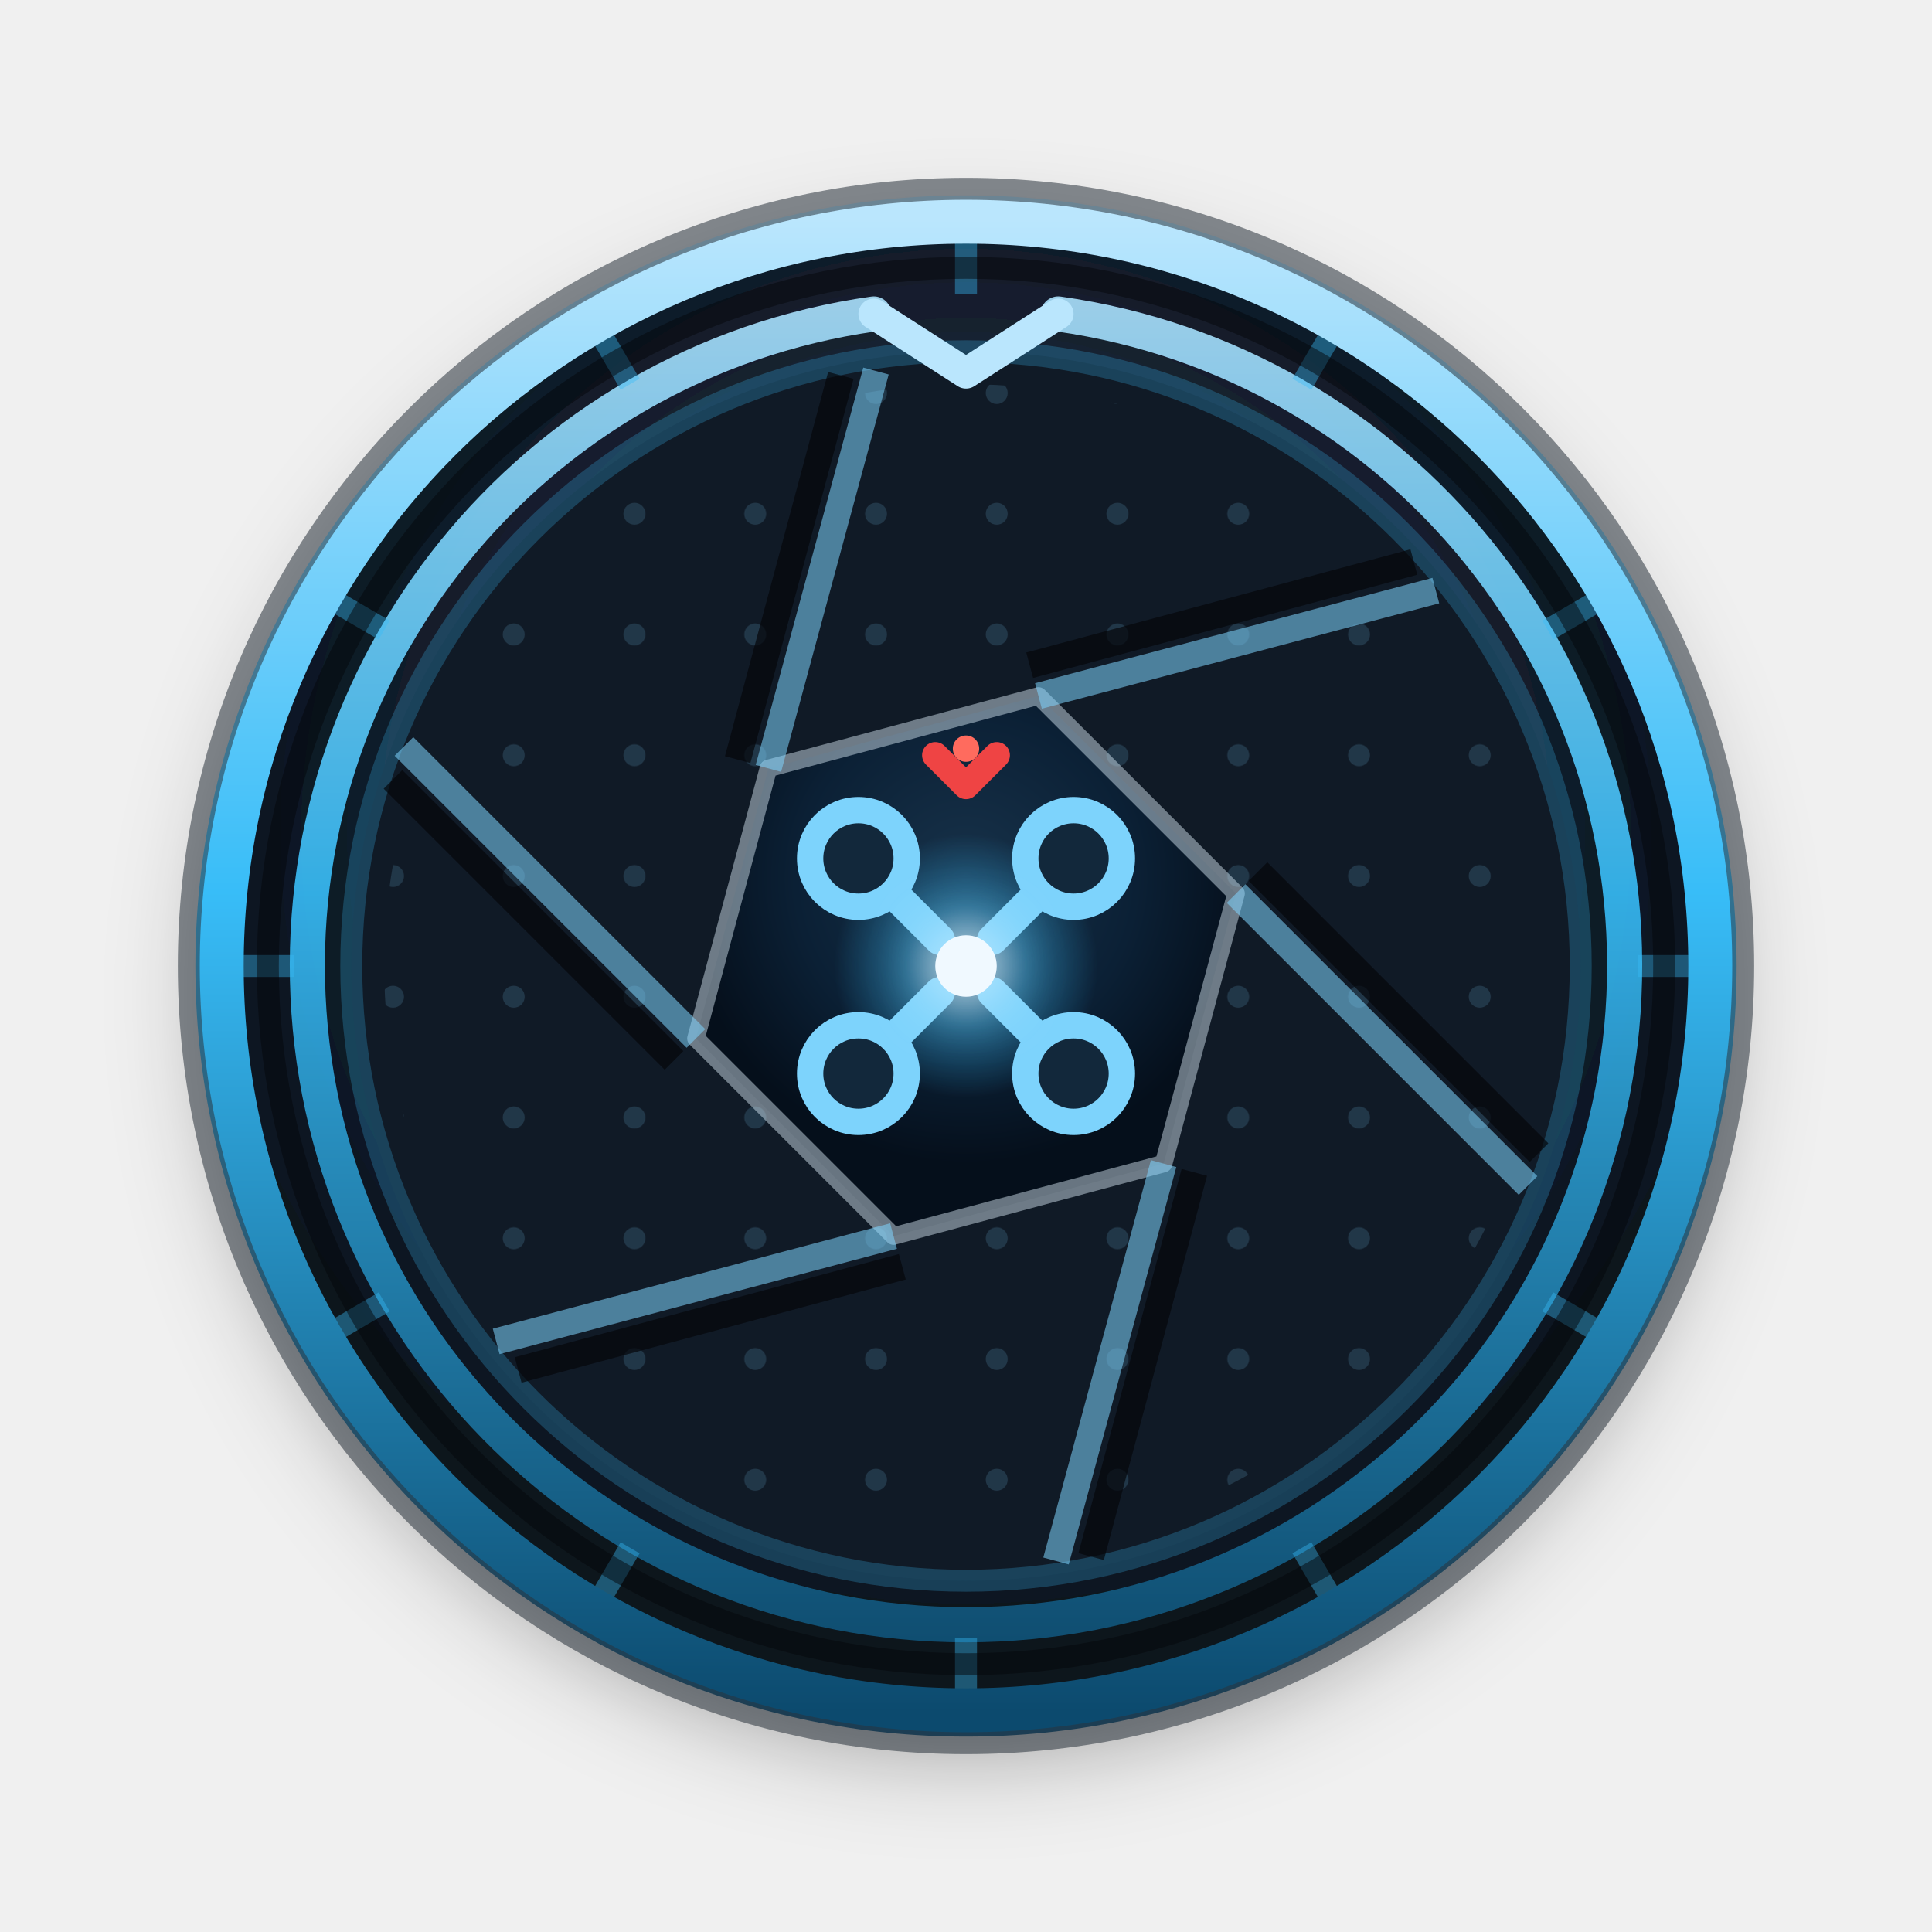
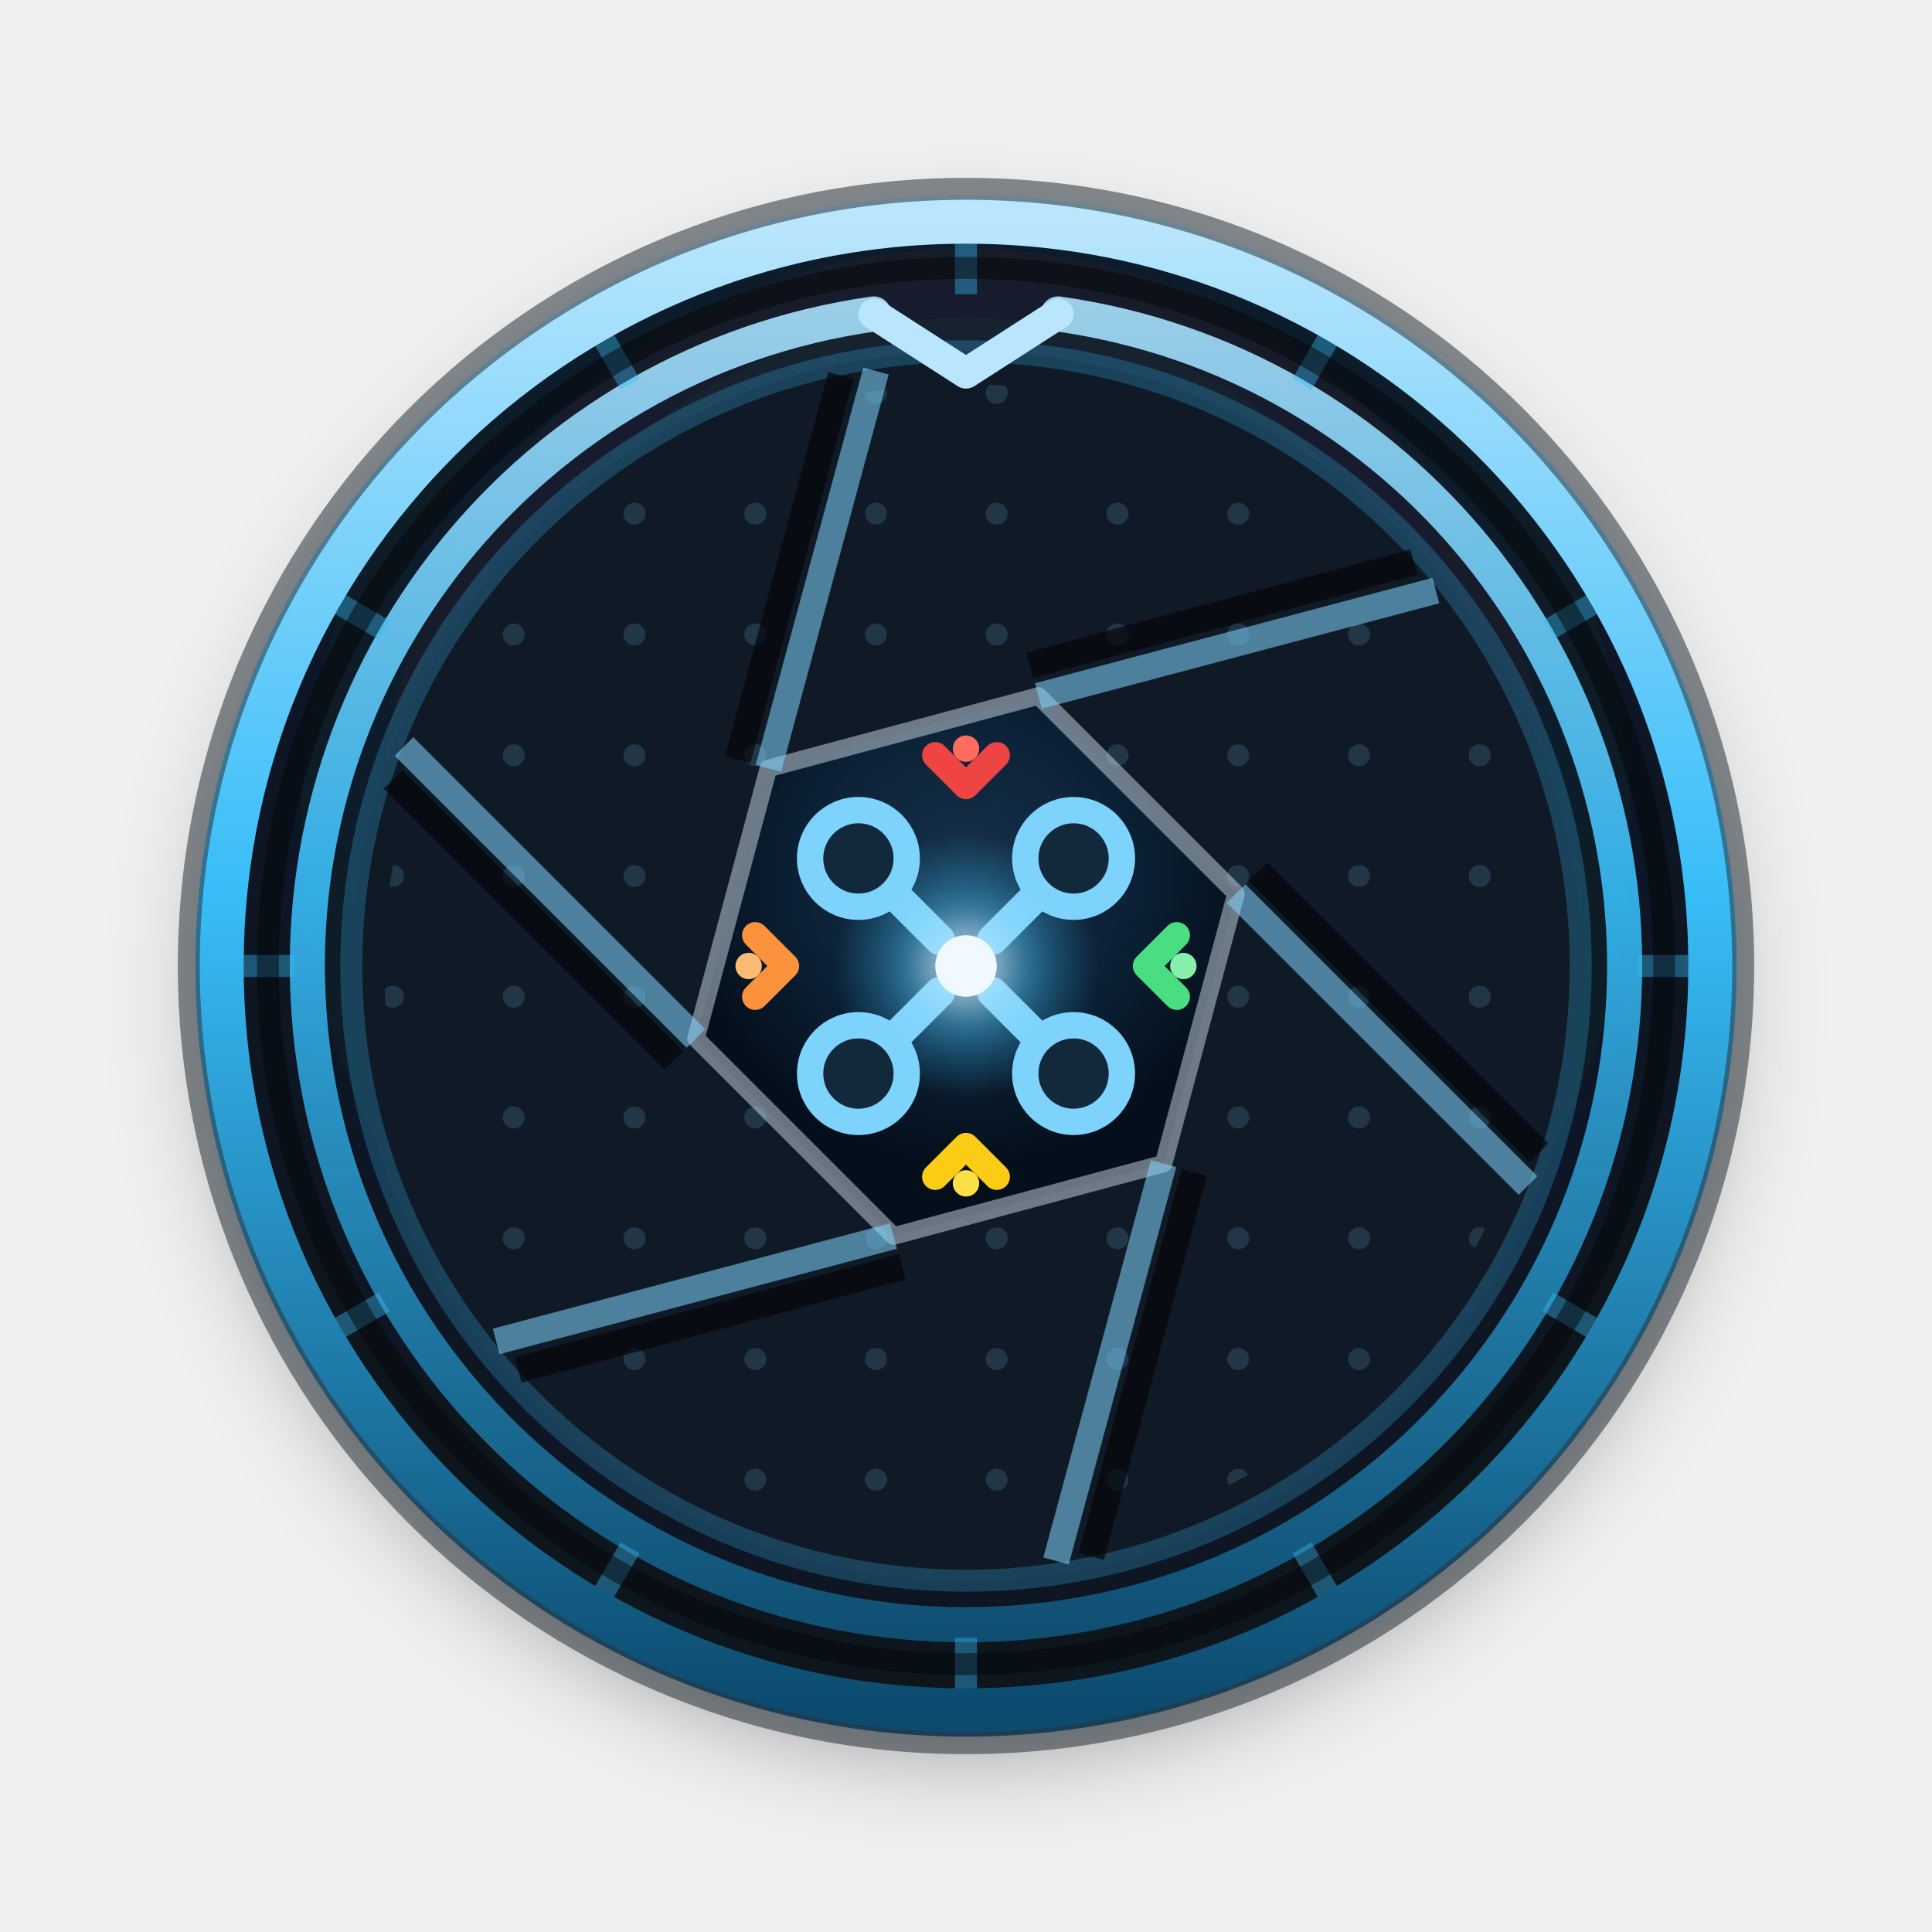
<svg xmlns="http://www.w3.org/2000/svg" viewBox="254 342 88 88" width="88" height="88" role="img" aria-label="manwe logo">
  <defs>
    <radialGradient id="hubGrad" cx="50%" cy="42%" r="65%">
      <stop offset="0%" stop-color="#06281d" />
      <stop offset="100%" stop-color="#0a1117" />
    </radialGradient>
    <radialGradient id="gateGrad" cx="50%" cy="40%" r="68%">
      <stop offset="0%" stop-color="#332408" />
      <stop offset="100%" stop-color="#10131a" />
    </radialGradient>
    <radialGradient id="voxGrad" cx="50%" cy="40%" r="68%">
      <stop offset="0%" stop-color="#2a0a2e" />
      <stop offset="100%" stop-color="#10131a" />
    </radialGradient>
    <radialGradient id="galGrad" cx="50%" cy="40%" r="68%">
      <stop offset="0%" stop-color="#2a0a0a" />
      <stop offset="100%" stop-color="#10131a" />
    </radialGradient>
    <radialGradient id="hdGrad" cx="50%" cy="40%" r="68%">
      <stop offset="0%" stop-color="#042f2a" />
      <stop offset="100%" stop-color="#10131a" />
    </radialGradient>
    <radialGradient id="crebGrad" cx="50%" cy="40%" r="70%">
      <stop offset="0%" stop-color="#293716" />
      <stop offset="62%" stop-color="#19230f" />
      <stop offset="100%" stop-color="#0d1208" />
    </radialGradient>
    <filter id="nodeShadow" x="-40%" y="-40%" width="180%" height="180%">
      <feDropShadow dx="0" dy="1.5" stdDeviation="2.4" flood-color="#000000" flood-opacity="0.38" />
    </filter>
    <filter id="soft" x="-60%" y="-60%" width="220%" height="220%">
      <feGaussianBlur stdDeviation="4" result="b" />
      <feMerge>
        <feMergeNode in="b" />
        <feMergeNode in="SourceGraphic" />
      </feMerge>
    </filter>
    <filter id="edgeGlow" x="-30%" y="-30%" width="160%" height="160%">
      <feGaussianBlur stdDeviation="2.4" result="b" />
      <feMerge>
        <feMergeNode in="b" />
        <feMergeNode in="SourceGraphic" />
      </feMerge>
    </filter>
    <filter id="hdBloom" x="-40%" y="-40%" width="180%" height="180%">
      <feGaussianBlur stdDeviation="1.5" result="b" />
      <feMerge>
        <feMergeNode in="b" />
        <feMergeNode in="SourceGraphic" />
      </feMerge>
    </filter>
    <filter id="mwBloom" x="-300%" y="-300%" width="700%" height="700%">
      <feGaussianBlur stdDeviation="1.4" result="b" />
      <feMerge>
        <feMergeNode in="b" />
        <feMergeNode in="SourceGraphic" />
      </feMerge>
    </filter>
    <linearGradient id="eg0" gradientUnits="userSpaceOnUse" x1="162.7" y1="235.3" x2="209.2" y2="239.9">
      <stop offset="0%" stop-color="#bcc6d1" />
      <stop offset="100%" stop-color="#fbbf24" />
    </linearGradient>
    <linearGradient id="eg1" gradientUnits="userSpaceOnUse" x1="285.9" y1="224.1" x2="418.9" y2="150.4">
      <stop offset="0%" stop-color="#fbbf24" />
      <stop offset="100%" stop-color="#a78bfa" />
    </linearGradient>
    <linearGradient id="eg2" gradientUnits="userSpaceOnUse" x1="285.4" y1="264.7" x2="414" y2="340.2">
      <stop offset="0%" stop-color="#fbbf24" />
      <stop offset="100%" stop-color="#9caf88" />
    </linearGradient>
    <linearGradient id="eg3" gradientUnits="userSpaceOnUse" x1="214.9" y1="106.6" x2="433.4" y2="119.8">
      <stop offset="0%" stop-color="#34d399" />
      <stop offset="100%" stop-color="#a78bfa" />
    </linearGradient>
    <linearGradient id="eg4" gradientUnits="userSpaceOnUse" x1="608.6" y1="139.6" x2="510" y2="127.1">
      <stop offset="0%" stop-color="#60a5fa" />
      <stop offset="100%" stop-color="#a78bfa" />
    </linearGradient>
    <linearGradient id="eg5" gradientUnits="userSpaceOnUse" x1="642.5" y1="222.3" x2="521.6" y2="152">
      <stop offset="0%" stop-color="#fb923c" />
      <stop offset="100%" stop-color="#a78bfa" />
    </linearGradient>
    <linearGradient id="eg6" gradientUnits="userSpaceOnUse" x1="669.7" y1="329" x2="500.4" y2="153.5">
      <stop offset="0%" stop-color="#fb7185" />
      <stop offset="100%" stop-color="#a78bfa" />
    </linearGradient>
    <linearGradient id="eg7" gradientUnits="userSpaceOnUse" x1="495.3" y1="331.2" x2="667.7" y2="170.8">
      <stop offset="0%" stop-color="#9caf88" />
      <stop offset="100%" stop-color="#60a5fa" />
    </linearGradient>
    <linearGradient id="eg8" gradientUnits="userSpaceOnUse" x1="503.6" y1="343.2" x2="640.8" y2="274.6">
      <stop offset="0%" stop-color="#9caf88" />
      <stop offset="100%" stop-color="#fb923c" />
    </linearGradient>
    <linearGradient id="eg9" gradientUnits="userSpaceOnUse" x1="508.9" y1="362.5" x2="603" y2="356">
      <stop offset="0%" stop-color="#9caf88" />
      <stop offset="100%" stop-color="#fb7185" />
    </linearGradient>
    <linearGradient id="eg10" gradientUnits="userSpaceOnUse" x1="110" y1="319" x2="110" y2="283">
      <stop offset="0%" stop-color="#e879f9" />
      <stop offset="100%" stop-color="#bcc6d1" />
    </linearGradient>
    <linearGradient id="eg11" gradientUnits="userSpaceOnUse" x1="338.7" y1="380.9" x2="407.4" y2="372.3">
      <stop offset="0%" stop-color="#38bdf8" />
      <stop offset="100%" stop-color="#9caf88" />
    </linearGradient>
    <linearGradient id="eg12" gradientUnits="userSpaceOnUse" x1="442.2" y1="288.2" x2="447.8" y2="316">
      <stop offset="0%" stop-color="#ef4444" />
      <stop offset="100%" stop-color="#9caf88" />
    </linearGradient>
    <linearGradient id="eg13" gradientUnits="userSpaceOnUse" x1="398.1" y1="228.3" x2="209.7" y2="124.7">
      <stop offset="0%" stop-color="#ef4444" />
      <stop offset="100%" stop-color="#34d399" />
    </linearGradient>
    <linearGradient id="eg14" gradientUnits="userSpaceOnUse" x1="284.2" y1="221.3" x2="310.8" y2="203.7">
      <stop offset="0%" stop-color="#fbbf24" />
      <stop offset="100%" stop-color="#2dd4bf" />
    </linearGradient>
    <linearGradient id="eg15" gradientUnits="userSpaceOnUse" x1="377.8" y1="205.7" x2="401.2" y2="223.3">
      <stop offset="0%" stop-color="#2dd4bf" />
      <stop offset="100%" stop-color="#ef4444" />
    </linearGradient>
    <linearGradient id="eg16" gradientUnits="userSpaceOnUse" x1="382.1" y1="163.5" x2="421.6" y2="144.8">
      <stop offset="0%" stop-color="#2dd4bf" />
      <stop offset="100%" stop-color="#a78bfa" />
    </linearGradient>
  </defs>
  <style>
    :root { --hub-accent: #34d399; --cube-accent: #fb923c; --tri-accent: #a78bfa; }
    .cap        { font: 400 11px ui-monospace, SFMono-Regular, Menlo, monospace; fill: #6e7681; }
    .edge       { opacity: 0.55; }
    .edge-live  { filter: url(#edgeGlow); }
    .flow       { fill: none; stroke: #e2faff; stroke-width: 2.4; stroke-dasharray: 1.5 9; stroke-linecap: round; opacity: 0.9; }
    .flow-rev   { stroke-width: 2; opacity: 0.78; }
    .chip       { fill: #0d1117; stroke-width: 1.5; }
    .chip-label { font: 400 12px ui-monospace, SFMono-Regular, Menlo, monospace; fill: #c9d1d9; }
    .hub-fill   { fill: url(#hubGrad); }
    .hub-ring   { fill: none; stroke: url(#hubBezel); stroke-width: 2.2; }
    .hub-glow   { fill: none; stroke: #34d399; stroke-width: 6; stroke-opacity: 0.18; filter: url(#soft); }
    .hub-label  { font: 400 12px ui-monospace, SFMono-Regular, Menlo, monospace; fill: #6ee7b7; }
    .pidx-rail   { fill: none; stroke: #021a12; stroke-opacity: 0.9; stroke-width: 1.3; stroke-linecap: round; }
    .pidx-rail-lt{ fill: none; stroke: #34d399; stroke-opacity: 0.18; stroke-width: 1.3; stroke-linecap: round; }
    .pidx-tick   { fill: none; stroke: #047857; stroke-opacity: 0.9; stroke-width: 0.9; stroke-linecap: round; }
    .pidx-inner  { fill: none; stroke: #10b981; stroke-opacity: 0.14; stroke-width: 0.6; }
    .pidx-chan   { fill: none; stroke: #032018; stroke-width: 2.2; stroke-linecap: round; }
    .pidx-chan-lt{ fill: none; stroke: #6ee7b7; stroke-width: 0.8; stroke-linecap: round; }
    .pidx-chamfer{ fill: none; stroke: #05070b; stroke-opacity: 0.55; stroke-width: 1; }
    .pidx-rim    { fill: none; stroke: url(#pidXRim); stroke-width: 1.1; }
    .pidx-lip    { fill: none; stroke: #6ee7b7; stroke-opacity: 0.16; stroke-width: 0.5; }
    .pidx-shade  { fill: #031710; }
    .pidx-flare  { fill: #d1fae5; }
    .pidx-flare-s{ fill: #ecfdf5; }
    .pidx-syn-ring { fill: none; stroke: #a7f3d0; stroke-width: 1; }
    .pidx-girdle { fill: none; stroke: #a7f3d0; stroke-opacity: 0.55; stroke-width: 0.4; }
    .pidx-girdle-s { fill: none; stroke: #d1fae5; stroke-opacity: 0.7; stroke-width: 0.5; }
    .pidx-glint  { fill: #ecfdf5; fill-opacity: 0.7; }
    .pidx-fU-l   { fill: #6ee7b7; }
    .pidx-fU-d   { fill: #10b981; }
    .pidx-jw-edge{ fill: none; stroke: #a7f3d0; stroke-width: 0.4; stroke-opacity: 0.85; stroke-linejoin: round; }
    .pidx-syn-hot{ fill: #ecfdf5; }
    .pidx-spark-head { fill: #ecfdf5; }
    .pidx-spark-tail { fill: none; stroke: #a7f3d0; stroke-width: 1.1; stroke-linecap: round; stroke-opacity: 0.85; }
    .pid-wg      { fill: none; stroke: #043a2e; stroke-width: 2.4; stroke-linecap: round; }
    .pid-wg-lit  { fill: none; stroke: #6ee7b7; stroke-width: 0.9; stroke-linecap: round; }
    .pid-port    { fill: #34d399; }
    .pid-port-core { fill: #06281d; }
    .pid-chip    { fill: #d1fae5; }
    .pid-core-crown { fill: #6ee7b7; }
    .pid-core-bl { fill: #065f46; }
    .pid-core-br { fill: #047857; }
    .pid-core-edge { fill: none; stroke: #a7f3d0; stroke-width: 0.8; stroke-linejoin: round; }
    .pid-seam    { fill: none; stroke: #d1fae5; stroke-width: 0.7; stroke-opacity: 0.9; stroke-linecap: round; }
    .pid-facet   { fill: none; stroke: #a7f3d0; stroke-width: 0.5; stroke-opacity: 0.35; }
    .pid-hot     { fill: #ecfdf5; }
    .pid-hot-in  { fill: #f0fdf4; }
    .pid-compute { fill: none; stroke: #6ee7b7; stroke-width: 1; opacity: 0; }
    .seat-ring     { fill: none; stroke-width: 2.2; }
    .seat-groove   { fill: none; stroke: #05070b; stroke-opacity: 0.5; stroke-width: 1; }
    .seat-hairline { fill: none; stroke: #2b333d; stroke-opacity: 0.55; stroke-width: 1; }
    .seat-gate     { fill: url(#gateGrad); }
    .seat-vox      { fill: url(#voxGrad); }
    .mel-plate    { fill: url(#melPlate); }
    .mel-rock     { fill: url(#melRock); }
    .mel-fog-g    { opacity: 0.42; }
    .mel-ridge    { fill: none; stroke: #fdba74; stroke-opacity: 0.7; stroke-width: 1.3; stroke-linejoin: round; stroke-linecap: round; }
    .mel-facet    { fill: #1a0e08; }
    .mel-tin      { stroke: #000000; stroke-opacity: 0.35; stroke-width: 0.6; stroke-linejoin: round; }
    .mel-front    { fill: #ffedd5; filter: url(#edgeGlow); }
    .mel-edge     { fill: none; stroke: url(#melBezel); stroke-width: 2.4; stroke-linejoin: miter; }
    .mel-groove   { fill: none; stroke: #05070b; stroke-opacity: 0.5; stroke-width: 1; }
    .mel-hairline { fill: none; stroke: #2b333d; stroke-opacity: 0.55; stroke-width: 1; }
    .cube-label { font: 400 12px ui-monospace, SFMono-Regular, Menlo, monospace; fill: #fdba74; }
    .logo-label     { font: 400 12px ui-monospace, SFMono-Regular, Menlo, monospace; fill: #cdd6e0; }
    .prz-body     { fill: url(#przGlass); }
    .prz-edge     { fill: none; stroke: url(#przSilver); stroke-width: 2.4; }
    .prz-groove   { fill: none; stroke: #05070b; stroke-opacity: 0.5; stroke-width: 1; }
    .prz-hairline { fill: none; stroke: #2b333d; stroke-opacity: 0.55; stroke-width: 1; }
    .prz-hill     { fill: url(#przHill); }
    .prz-hill-hi  { fill: url(#przHillHi); }
    .prz-hill-ao  { fill: url(#przHillAo); }
    .prz-spill    { fill: url(#przSpill); }
    .prz-crest    { fill: none; stroke: #d8ccff; stroke-width: 1.8; stroke-linecap: round; stroke-opacity: 0.95; }
    .prz-ray      { fill: none; stroke-width: 1.4; stroke-linecap: round; stroke-opacity: 0.5; }
    .prz-ray-flow { fill: none; stroke-width: 1.9; stroke-linecap: round; stroke-dasharray: 4 22; stroke-opacity: 0.92; }
    .prz-blade    { fill: url(#przBlade); stroke: #cbd3db; stroke-width: 0.4; stroke-linejoin: round; }
    .prz-blade-core { stroke: #f8fafc; stroke-width: 0.8; stroke-linecap: round; stroke-opacity: 0.85; }
    .prz-blade-glint { stroke: #ffffff; stroke-width: 1.3; stroke-linecap: round; stroke-dasharray: 5 44; stroke-opacity: 0.95; }
    .prz-foot-hot { fill: #ffffff; }
    .tri-label  { font: 400 12px ui-monospace, SFMono-Regular, Menlo, monospace; fill: #c4b5fd; }
    .gate-wire      { fill: none; stroke: #fbbf24; stroke-width: 2.6; stroke-linecap: round; opacity: 0.92; }
    .gate-wire-perc { fill: none; stroke: #fbbf24; stroke-width: 2; stroke-linecap: round; stroke-dasharray: 5 4; opacity: 0.6; }
    .gate-bar       { fill: #fbbf24; fill-opacity: 0.16; stroke: #fbbf24; stroke-width: 2; }
    .gate-port      { fill: #fbbf24; }
    .gate-tick      { fill: none; stroke: #fde68a; stroke-width: 1.6; stroke-linecap: round; stroke-linejoin: round; }
    .gate-packet    { fill: #fde68a; }
    .gate-packet-perc { fill: #fde68a; opacity: 0.7; }
    .gate-label     { font: 400 12px ui-monospace, SFMono-Regular, Menlo, monospace; fill: #fbbf24; text-anchor: middle; }
    .vox-top    { fill: #e879f9; fill-opacity: 0.6; stroke: #e879f9; stroke-width: 1.3; }
    .vox-left   { fill: #e879f9; fill-opacity: 0.32; stroke: #e879f9; stroke-width: 1.3; }
    .vox-right  { fill: #e879f9; fill-opacity: 0.15; stroke: #e879f9; stroke-width: 1.3; }
    .flag-k     { fill: #181818; }
    .flag-r     { fill: #d8001d; }
    .flag-g     { fill: #ffcc00; }
    .flag-edge  { fill: none; stroke: #ffffff; stroke-opacity: 0.16; stroke-width: 0.6; }
    .vox-label  { font: 400 12px ui-monospace, SFMono-Regular, Menlo, monospace; fill: #f0abfc; }
    .vox-net    { color: #e879f9; }
    .seat-creb     { fill: url(#crebGrad); }
    .creb-signal   { fill: none; stroke: #b6cf86; stroke-opacity: 0.7; stroke-width: 1.2; }
    .creb-xhair    { fill: none; stroke: #a8c07a; stroke-opacity: 0.7; stroke-width: 1.3; stroke-linecap: round; }
    .creb-eye-core { fill: #ff6b5e; }
    .creb-eye-hot  { fill: #fff1f0; }
    .raven-label { font: 400 12px ui-monospace, SFMono-Regular, Menlo, monospace; fill: #9caf88; }
    .raven-cursor { fill: #9caf88; }
    .radar-label  { font: 400 12px ui-monospace, SFMono-Regular, Menlo, monospace; fill: #38bdf8; }
    .mw-iris      { fill: #101a26; stroke: #38bdf8; stroke-opacity: 0.25; stroke-width: 1; }
    .mw-well      { fill: url(#mwWell); }
    .mw-core      { fill: url(#mwCore); }
    .mw-aphex     { fill: none; stroke: #e0f2fe; stroke-opacity: 0.45; stroke-width: 0.8; stroke-linejoin: round; }
    .mw-blade     { fill: none; stroke: #7dd3fc; stroke-opacity: 0.55; stroke-width: 1.2; }
    .mw-blade-sh  { fill: none; stroke: #05070b; stroke-opacity: 0.7; stroke-width: 1.2; }
    .mw-inner     { fill: none; stroke: url(#mwBezel); stroke-width: 1.6; stroke-opacity: 0.9; stroke-linecap: round; }
    .mw-notch     { fill: none; stroke: #bae6fd; stroke-width: 1.4; stroke-linejoin: round; stroke-linecap: round; }
    .mw-tick      { stroke: #38bdf8; stroke-opacity: 0.4; stroke-width: 1; }
    .mw-dot       { fill: #7dd3fc; fill-opacity: 0.16; }
    .mw-lock      { fill: none; stroke: #ef4444; stroke-width: 1.2; stroke-linecap: round; stroke-linejoin: round; }
    .mw-lock-dot  { fill: #ff6b5e; }
+     .mw-lock-g    { fill: none; stroke: #4ade80; stroke-width: 1.2; stroke-linecap: round; stroke-linejoin: round; }
+     .mw-lock-g-dot{ fill: #86efac; }
+     .mw-lock-y    { fill: none; stroke: #facc15; stroke-width: 1.2; stroke-linecap: round; stroke-linejoin: round; }
+     .mw-lock-y-dot{ fill: #fde047; }
+     .mw-lock-o    { fill: none; stroke: #fb923c; stroke-width: 1.2; stroke-linecap: round; stroke-linejoin: round; }
+     .mw-lock-o-dot{ fill: #fdba74; }
    .mw-drone-arm { fill: none; stroke: #7dd3fc; stroke-width: 1.4; stroke-linecap: round; }
    .mw-rotor     { fill: #12283b; stroke: #7dd3fc; stroke-width: 1.2; }
    .mw-hub       { fill: #f0f9ff; }
    .mw-ring      { fill: none; stroke: url(#mwBezel); stroke-width: 2.2; }
    .mw-groove    { fill: none; stroke: #05070b; stroke-opacity: 0.5; stroke-width: 1; }
    .mw-hairline  { fill: none; stroke: #2b333d; stroke-opacity: 0.55; stroke-width: 1; }
    .seat-gal   { fill: url(#galGrad); }
    .gal-signal { fill: none; stroke: #ef4444; stroke-opacity: 0.7; stroke-width: 1.1; }
    .gal-fiber  { fill: none; stroke: #22d3ee; stroke-opacity: 0.75; stroke-width: 1.4; stroke-linecap: round; }
    .gal-pulse  { fill: none; stroke: #a5f3fc; stroke-opacity: 0.95; stroke-width: 1.4; stroke-linecap: round; stroke-dasharray: 3 40; }
    .gal-port   { fill: #0a121c; stroke: #22d3ee; stroke-opacity: 0.9; stroke-width: 1; }
    .gal-jack   { fill: #a5f3fc; fill-opacity: 0.85; }
    .gal-plate  { fill: url(#galPlateG); stroke: #22d3ee; stroke-opacity: 0.9; stroke-width: 1.2; stroke-linejoin: miter; }
    .gal-crest  { stroke: #22d3ee; stroke-opacity: 0.28; stroke-width: 0.6; stroke-linejoin: miter; }
    .gal-slit   { fill: #05070b; stroke: #22d3ee; stroke-opacity: 0.55; stroke-width: 0.8; stroke-linejoin: miter; }
    .gal-hotf   { fill: #ef4444; }
    .gal-label  { font: 400 12px ui-monospace, SFMono-Regular, Menlo, monospace; fill: #ef4444; }
    .seat-hd         { fill: url(#hdGrad); }
    .hd-void         { fill: #03211d; }
    .hd-frame        { fill: url(#haldirArch); stroke: #0f766e; stroke-width: 0.5; stroke-opacity: 0.7; }
-     .hd-reed         { fill: none; stroke: #0f766e; stroke-width: 0.6; stroke-opacity: 0.5; stroke-linecap: round; }
    .hd-speed        { fill: none; stroke: #5eead4; stroke-width: 0.6; stroke-opacity: 0.4; stroke-linecap: round; }
    .hd-thresh       { fill: none; stroke: #2dd4bf; stroke-width: 1.6; stroke-linecap: round; stroke-opacity: 0.85; }
    .hd-beam         { fill: none; stroke: #ef4444; stroke-width: 1.4; stroke-linecap: round; stroke-opacity: 0.92; }
    .hd-diode        { fill: #ff3b47; }
    .hd-diode-hot    { fill: #ffe1dd; }
    .hd-core         { fill: #ef4444; }
    .hd-core-facet   { fill: #ff9d94; fill-opacity: 0.95; }
    .hd-core-hot     { fill: #fff1f0; }
    .hd-coreglow     { fill: url(#hdCoreGlow); }
    .hd-sun          { fill: none; stroke: #ff6b5e; stroke-width: 0.8; stroke-opacity: 0.85; stroke-linecap: round; }
    .hd-scan         { fill: #ffd9d4; }
    .hd-tok-in       { fill: #ff6b5e; }
    .hd-tok-out      { fill: #fff1f0; }
    .hd-flash        { fill: #fff1f0; }
    .haldir-label    { font: 400 12px ui-monospace, SFMono-Regular, Menlo, monospace; fill: #2dd4bf; }
    .wg-rule    { stroke: #30363d; stroke-width: 1; stroke-opacity: 0.55; }
    .wg-bracket { fill: none; stroke: #fbbf24; stroke-width: 1.5; stroke-linecap: round; stroke-opacity: 0.85; }
    .panel      { fill: #ffffff; fill-opacity: 0.022; stroke: #ffffff; stroke-opacity: 0.07; }
    text { paint-order: stroke; stroke: #0d1117; stroke-width: 2.6; stroke-linejoin: round; text-transform: uppercase; letter-spacing: 2.5px; }
    text { stroke: #ffffff; }
      :root { --hub-accent: #059669; --cube-accent: #c2410c; --tri-accent: #7c3aed; }
      .cap { fill: #57606a; }
      .flow { stroke: #22d3ee; }
      .chip { fill: #ffffff; }
      .chip-label { fill: #1f2328; }
      .hub-glow { stroke: #059669; stroke-opacity: 0.12; }
      .hub-label { fill: #059669; }
      .logo-label { fill: #57626f; }
      .tri-label { fill: #6d28d9; }
      .gate-label { fill: #b45309; }
      .cube-label { fill: #c2410c; }
      .flag-edge { stroke: #000000; stroke-opacity: 0.25; }
      .vox-label { fill: #c026d3; }
      .raven-label { fill: #4b5320; }
      .raven-cursor { fill: #4b5320; }
      .radar-label { fill: #0284c7; }
      .gal-label { fill: #dc2626; }
      .haldir-label { fill: #0d9488; }
      .wg-rule { stroke: #d0d7de; stroke-opacity: 0.9; }
      .wg-bracket { stroke: #b45309; }
      .panel { fill: #0b1f2a; fill-opacity: 0.025; stroke: #0b1f2a; stroke-opacity: 0.08; }
    @media (prefers-reduced-motion: reduce) { animate, animateTransform { display: none; } }
  </style>
  <g>
    <defs>
      <radialGradient id="mwBarrel" gradientUnits="userSpaceOnUse" cx="298" cy="380" r="40">
        <stop offset="0%" stop-color="#22384e" />
        <stop offset="60%" stop-color="#131f2e" />
        <stop offset="100%" stop-color="#0a1119" />
      </radialGradient>
      <linearGradient id="mwBezel" x1="0" y1="352" x2="0" y2="420" gradientUnits="userSpaceOnUse">
        <stop offset="0%" stop-color="#bae6fd" />
        <stop offset="45%" stop-color="#38bdf8" />
        <stop offset="100%" stop-color="#0c4a6e" />
      </linearGradient>
      <radialGradient id="mwWell" gradientUnits="userSpaceOnUse" cx="298" cy="382" r="13">
        <stop offset="0%" stop-color="#17324a" />
        <stop offset="60%" stop-color="#0b2035" />
        <stop offset="100%" stop-color="#050f1b" />
      </radialGradient>
      <radialGradient id="mwCore" gradientUnits="userSpaceOnUse" cx="298" cy="386" r="6">
        <stop offset="0%" stop-color="#cfeafe" stop-opacity="0.7" />
        <stop offset="45%" stop-color="#38bdf8" stop-opacity="0.42" />
        <stop offset="100%" stop-color="#38bdf8" stop-opacity="0" />
      </radialGradient>
      <pattern id="mwDots" width="5.5" height="5.5" patternUnits="userSpaceOnUse" patternTransform="translate(298 386)">
        <circle cx="1.4" cy="1.4" r="0.5" class="mw-dot" />
      </pattern>
    </defs>
    <g filter="url(#nodeShadow)">
      <circle cx="298" cy="386" r="34" fill="url(#mwBarrel)" />
    </g>
    <circle cx="298" cy="386" r="28" class="mw-iris" />
    <g>
      <animateTransform attributeName="transform" type="rotate" values="0 298 386;0 298 386;360 298 386;360 298 386" keyTimes="0;0.34;0.7;1" calcMode="spline" keySplines="0 0 1 1;0.45 0 0.55 1;0 0 1 1" dur="10s" repeatCount="indefinite" />
      <circle cx="298" cy="386" r="26.5" fill="url(#mwDots)" />
    </g>
    <g>
      <animateTransform attributeName="transform" type="rotate" values="0 298 386;0 298 386;360 298 386;360 298 386" keyTimes="0;0.34;0.7;1" calcMode="spline" keySplines="0 0 1 1;0.45 0 0.55 1;0 0 1 1" dur="10s" repeatCount="indefinite" />
      <polygon points="307,395 294.7,398.3 285.7,389.3 289,377 301.3,373.7 310.3,382.7" class="mw-well" />
    </g>
    <circle cx="298" cy="386" r="6" class="mw-core">
      <animate attributeName="opacity" values="1;0.82;1" dur="3.4s" repeatCount="indefinite" />
    </circle>
    <g class="mw-drone" opacity="1">
      <animate attributeName="opacity" values="0;0;1;1;0;0" keyTimes="0;0.04;0.13;0.9;0.98;1" dur="10s" repeatCount="indefinite" />
      <path class="mw-drone-arm" d="M296.8 384.8 L293.1 381.1 M299.2 384.8 L302.9 381.1 M296.8 387.2 L293.1 390.9 M299.2 387.2 L302.9 390.9" />
      <circle class="mw-rotor" cx="293.1" cy="381.1" r="2.2" />
      <circle class="mw-rotor" cx="302.9" cy="381.1" r="2.2" />
      <circle class="mw-rotor" cx="293.1" cy="390.9" r="2.2" />
      <circle class="mw-rotor" cx="302.9" cy="390.9" r="2.2" />
      <circle cx="298" cy="386" r="1.4" class="mw-hub" filter="url(#mwBloom)" />
    </g>
+     <g class="mw-trigger" opacity="1" transform="rotate(90 298 386)">
+       <animate attributeName="opacity" values="0;0;1;1;0;0" keyTimes="0;0.2;0.27;0.9;0.97;1" dur="10s" repeatCount="indefinite" />
+       <polyline class="mw-lock-g" points="296.6,376.4 298,377.8 299.4,376.4" />
+       <circle class="mw-lock-g-dot" cx="298" cy="376.1" r="0.6" />
+     </g>
+     <g class="mw-trigger" opacity="1" transform="rotate(180 298 386)">
+       <animate attributeName="opacity" values="0;0;1;1;0;0" keyTimes="0;0.34;0.41;0.9;0.97;1" dur="10s" repeatCount="indefinite" />
+       <polyline class="mw-lock-y" points="296.6,376.4 298,377.8 299.4,376.4" />
+       <circle class="mw-lock-y-dot" cx="298" cy="376.1" r="0.6" />
+     </g>
+     <g class="mw-trigger" opacity="1" transform="rotate(270 298 386)">
+       <animate attributeName="opacity" values="0;0;1;1;0;0" keyTimes="0;0.47;0.54;0.9;0.97;1" dur="10s" repeatCount="indefinite" />
+       <polyline class="mw-lock-o" points="296.6,376.4 298,377.8 299.4,376.4" />
+       <circle class="mw-lock-o-dot" cx="298" cy="376.1" r="0.6" />
+     </g>
    <g class="mw-trigger" opacity="1">
-       <animate attributeName="opacity" values="0;0;1;1;0;0" keyTimes="0;0.22;0.31;0.9;0.97;1" dur="10s" repeatCount="indefinite" />
+       <animate attributeName="opacity" values="0;0;1;1;0;0" keyTimes="0;0.6;0.67;0.9;0.97;1" dur="10s" repeatCount="indefinite" />
      <polyline class="mw-lock" points="296.6,376.4 298,377.8 299.4,376.4" />
      <circle class="mw-lock-dot" cx="298" cy="376.1" r="0.6" />
    </g>
    <g>
      <animateTransform attributeName="transform" type="rotate" values="0 298 386;0 298 386;360 298 386;360 298 386" keyTimes="0;0.34;0.7;1" calcMode="spline" keySplines="0 0 1 1;0.45 0 0.55 1;0 0 1 1" dur="10s" repeatCount="indefinite" />
      <polygon points="307,395 294.7,398.3 285.7,389.3 289,377 301.3,373.7 310.3,382.7" class="mw-aphex" />
    </g>
    <g class="mw-blades">
      <animateTransform attributeName="transform" type="rotate" values="0 298 386;0 298 386;360 298 386;360 298 386" keyTimes="0;0.34;0.7;1" calcMode="spline" keySplines="0 0 1 1;0.45 0 0.55 1;0 0 1 1" dur="10s" repeatCount="indefinite" />
      <path class="mw-blade-sh" d="M308.4 395.4 L303.7 412.9" />
      <path class="mw-blade" d="M307 395 L302.1 413.1" />
      <path class="mw-blade-sh" d="M295.1 399.7 L277.6 404.4" />
      <path class="mw-blade" d="M294.7 398.3 L276.6 403.1" />
      <path class="mw-blade-sh" d="M284.7 390.3 L271.9 377.5" />
      <path class="mw-blade" d="M285.7 389.3 L272.4 376" />
      <path class="mw-blade-sh" d="M287.6 376.6 L292.3 359.1" />
      <path class="mw-blade" d="M289 377 L293.9 358.9" />
      <path class="mw-blade-sh" d="M300.9 372.3 L318.4 367.6" />
      <path class="mw-blade" d="M301.3 373.7 L319.4 368.9" />
      <path class="mw-blade-sh" d="M311.3 381.7 L324.1 394.5" />
      <path class="mw-blade" d="M310.3 382.7 L323.6 396" />
    </g>
    <g class="mw-focus">
      <animateTransform attributeName="transform" type="rotate" values="0 298 386;0 298 386;360 298 386;360 298 386" keyTimes="0;0.34;0.7;1" calcMode="spline" keySplines="0 0 1 1;0.45 0 0.55 1;0 0 1 1" dur="10s" repeatCount="indefinite" />
      <path class="mw-inner" d="M302.2 356.3 A30 30 0 1 1 293.8 356.3" />
      <path class="mw-notch" d="M302.2 356.3 L298 359 L293.8 356.3" />
      <line class="mw-tick" x1="328.6" y1="386" x2="331.4" y2="386" />
      <line class="mw-tick" x1="324.5" y1="401.3" x2="326.9" y2="402.7" />
      <line class="mw-tick" x1="313.3" y1="412.5" x2="314.7" y2="414.9" />
      <line class="mw-tick" x1="298" y1="416.6" x2="298" y2="419.4" />
      <line class="mw-tick" x1="282.7" y1="412.5" x2="281.3" y2="414.9" />
      <line class="mw-tick" x1="271.5" y1="401.3" x2="269.1" y2="402.7" />
      <line class="mw-tick" x1="267.4" y1="386" x2="264.6" y2="386" />
      <line class="mw-tick" x1="271.5" y1="370.7" x2="269.1" y2="369.3" />
      <line class="mw-tick" x1="282.7" y1="359.5" x2="281.3" y2="357.1" />
      <line class="mw-tick" x1="298" y1="355.4" x2="298" y2="352.6" />
      <line class="mw-tick" x1="313.3" y1="359.5" x2="314.7" y2="357.1" />
      <line class="mw-tick" x1="324.5" y1="370.7" x2="326.9" y2="369.3" />
    </g>
    <circle cx="298" cy="386" r="34" class="mw-ring" />
    <circle cx="298" cy="386" r="31.8" class="mw-groove" />
    <circle cx="298" cy="386" r="35.4" class="mw-hairline" />
  </g>
</svg>
